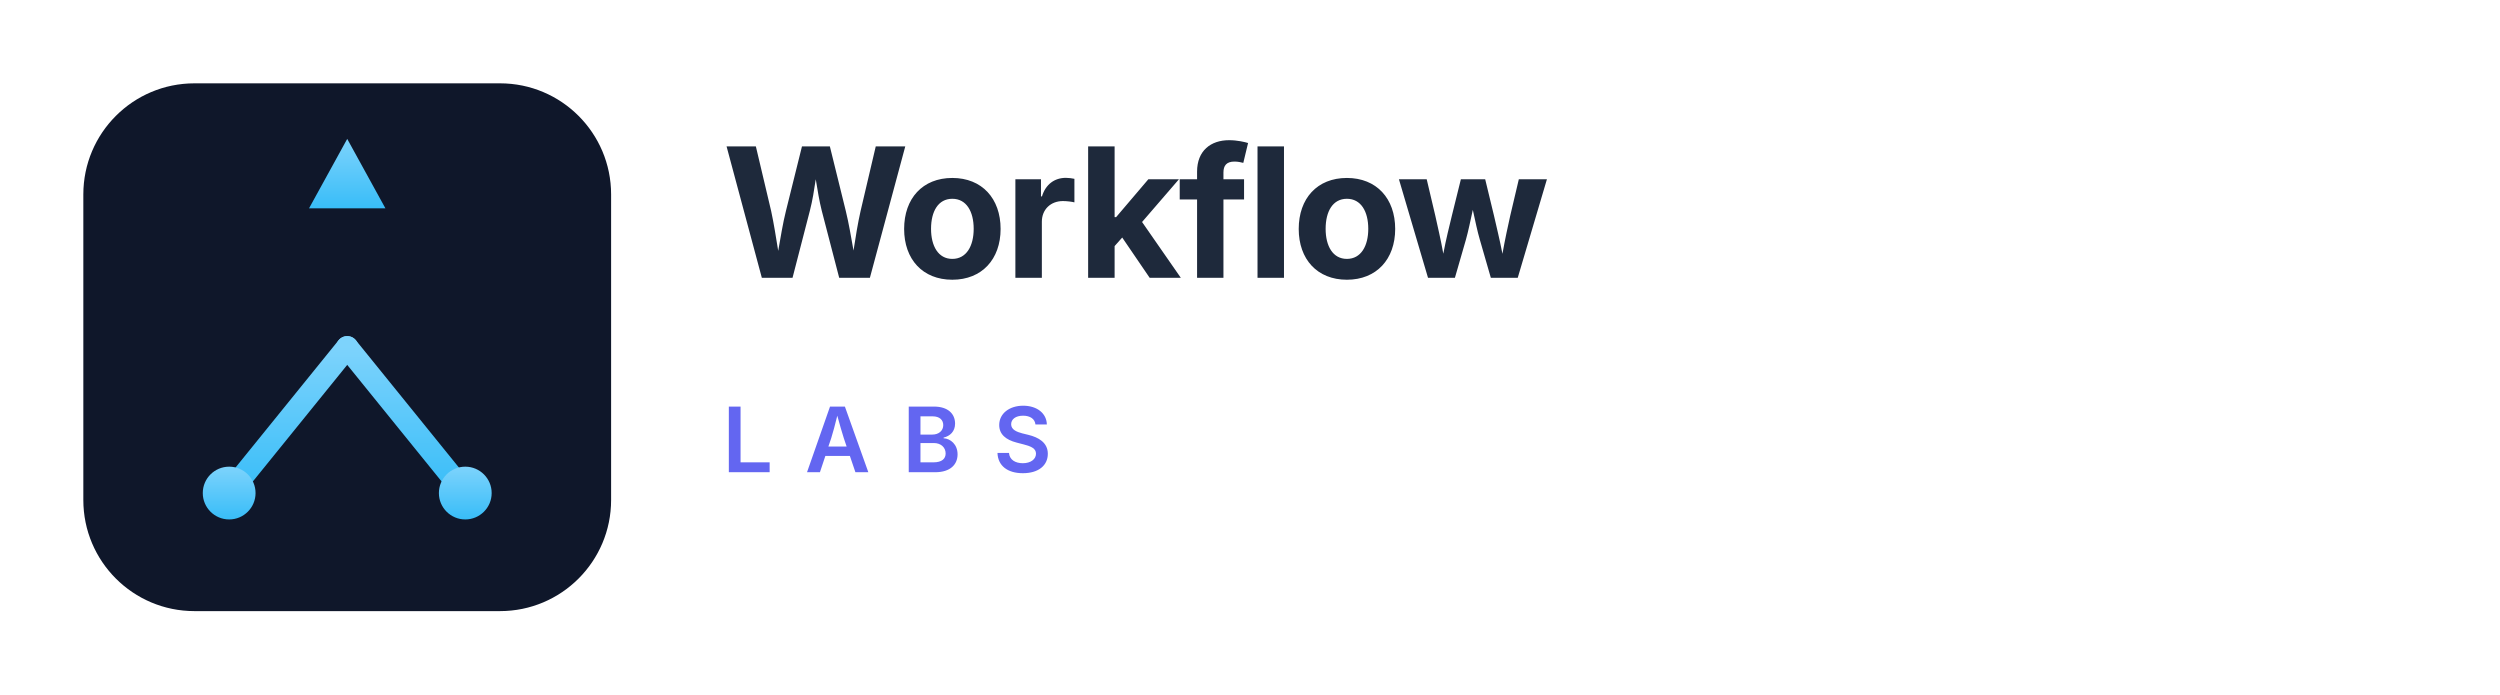
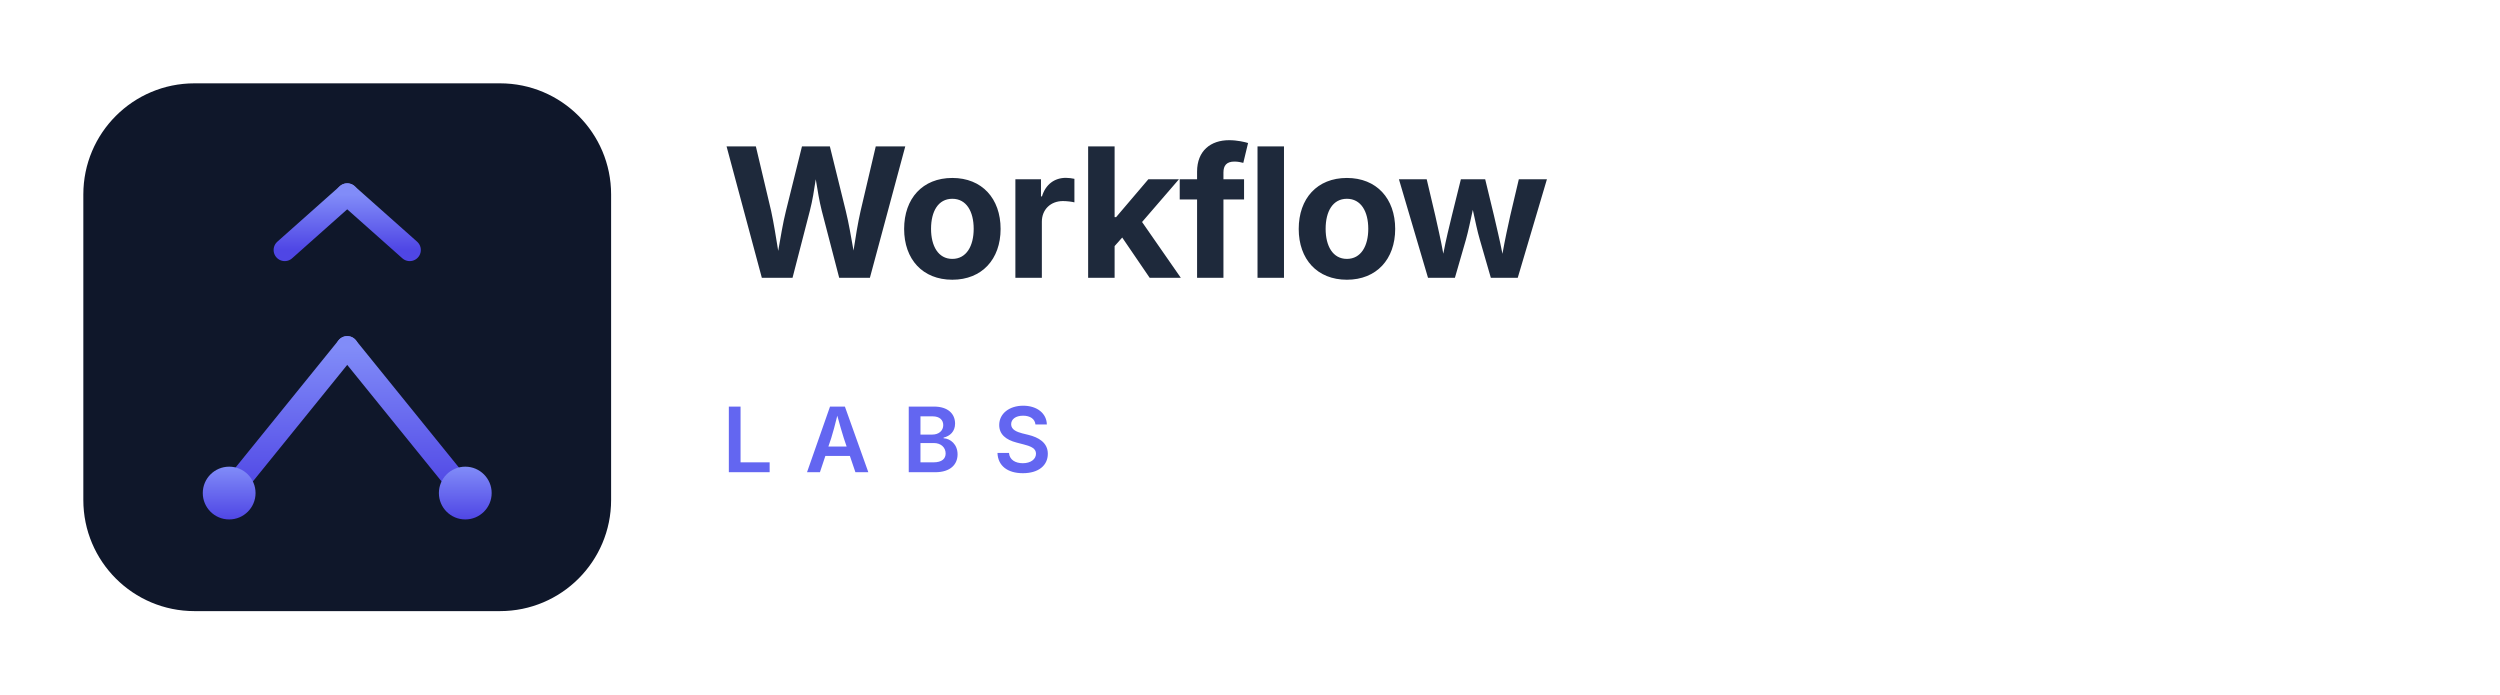
<svg xmlns="http://www.w3.org/2000/svg" viewBox="0 0 360 100" width="360" height="100">
  <defs>
-     <linearGradient id="gC" x1="0%" y1="0%" x2="0%" y2="100%">
-       <stop offset="0%" stop-color="#7dd3fc" />
-       <stop offset="100%" stop-color="#38bdf8" />
+     <linearGradient id="gP" x1="0%" y1="0%" x2="0%" y2="100%">
+       <stop offset="0%" stop-color="#818cf8" />
+       <stop offset="100%" stop-color="#4f46e5" />
    </linearGradient>
  </defs>
  <g transform="translate(12, 12)">
    <rect x="0" y="0" width="76" height="76" rx="16" fill="#0f172a" />
-     <g transform="translate(38, 38)" fill="none" stroke="url(#gC)" stroke-width="3.2" stroke-linecap="round" stroke-linejoin="round">
-       <line x1="0" y1="0" x2="0" y2="-20" />
-       <polygon points="0,-30 5.5,-20 -5.5,-20" fill="url(#gC)" stroke="none" />
+     <g transform="translate(38, 38)" fill="none" stroke="url(#gP)" stroke-width="3.2" stroke-linecap="round" stroke-linejoin="round">
+       <line x1="0" y1="0" x2="0" y2="-28" />
+       <line x1="0" y1="-22" x2="-9" y2="-14" />
+       <line x1="0" y1="-22" x2="9" y2="-14" />
      <line x1="0" y1="0" x2="-17" y2="21" />
      <line x1="0" y1="0" x2="17" y2="21" />
-       <circle cx="-17" cy="21" r="3.8" fill="url(#gC)" stroke="none" />
-       <circle cx="17" cy="21" r="3.8" fill="url(#gC)" stroke="none" />
+       <circle cx="-17" cy="21" r="3.8" fill="url(#gP)" stroke="none" />
+       <circle cx="17" cy="21" r="3.8" fill="url(#gP)" stroke="none" />
    </g>
  </g>
  <text x="104" y="40" font-family="'Inter',-apple-system,BlinkMacSystemFont,sans-serif" font-weight="700" font-size="26" fill="#1e293b" letter-spacing="-0.02em">Workflow</text>
  <text x="104" y="68" font-family="'Inter',-apple-system,BlinkMacSystemFont,sans-serif" font-weight="600" font-size="13" fill="#6366f1" letter-spacing="0.35em">LABS</text>
</svg>
